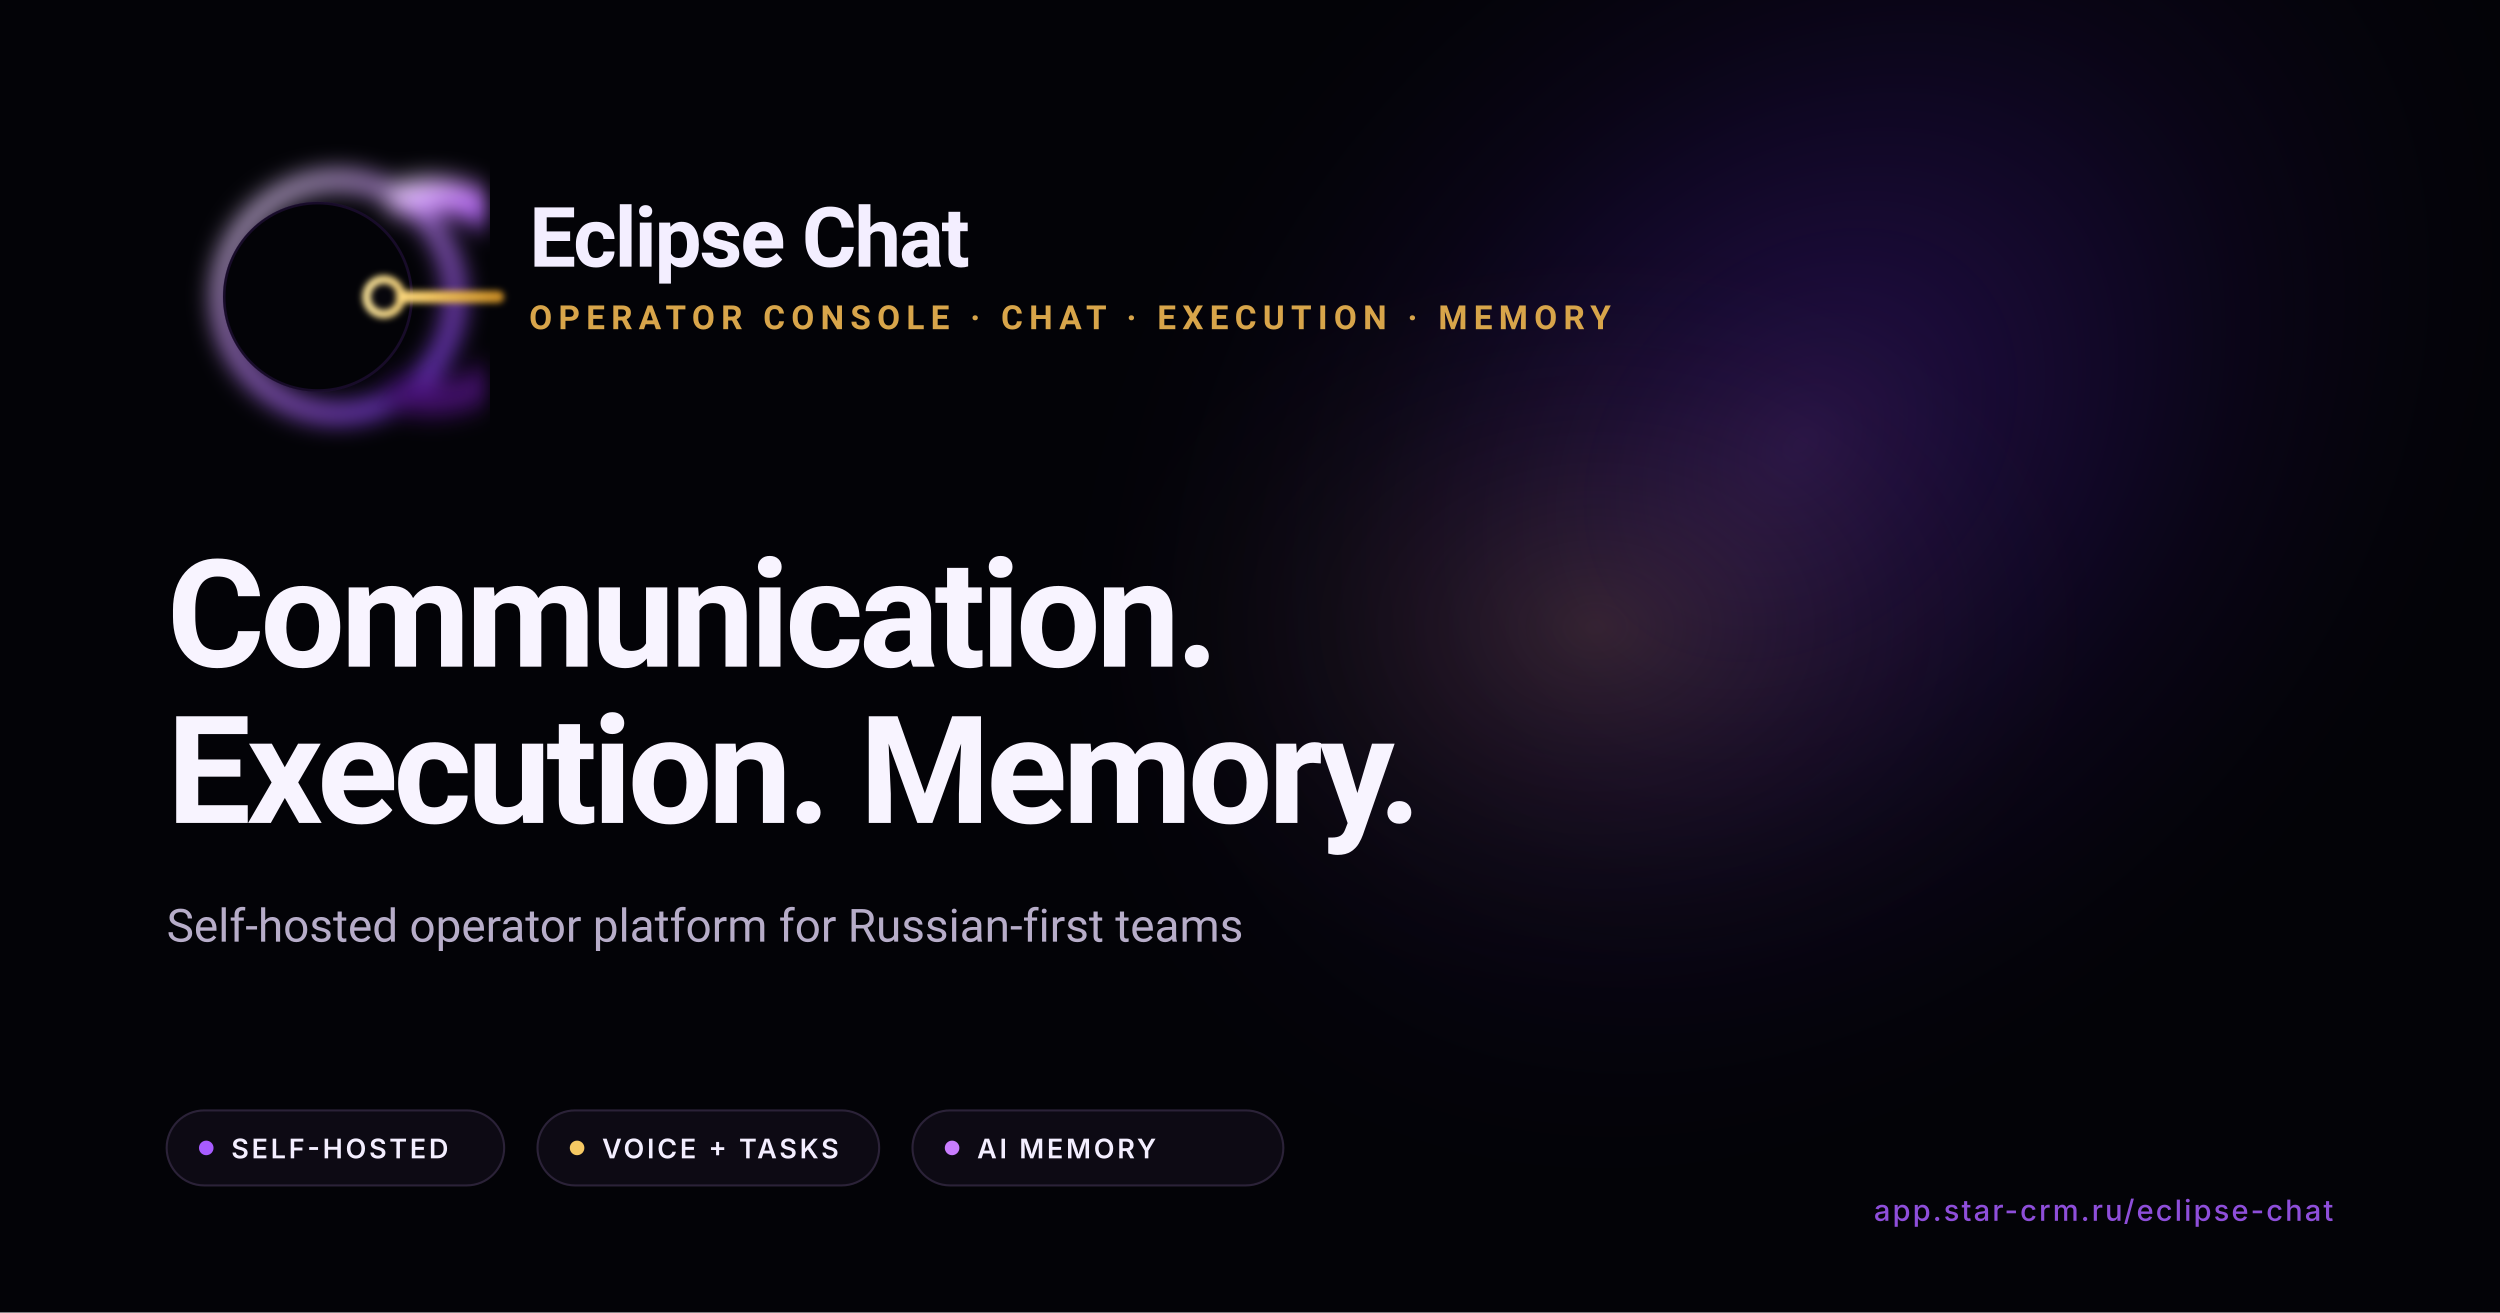
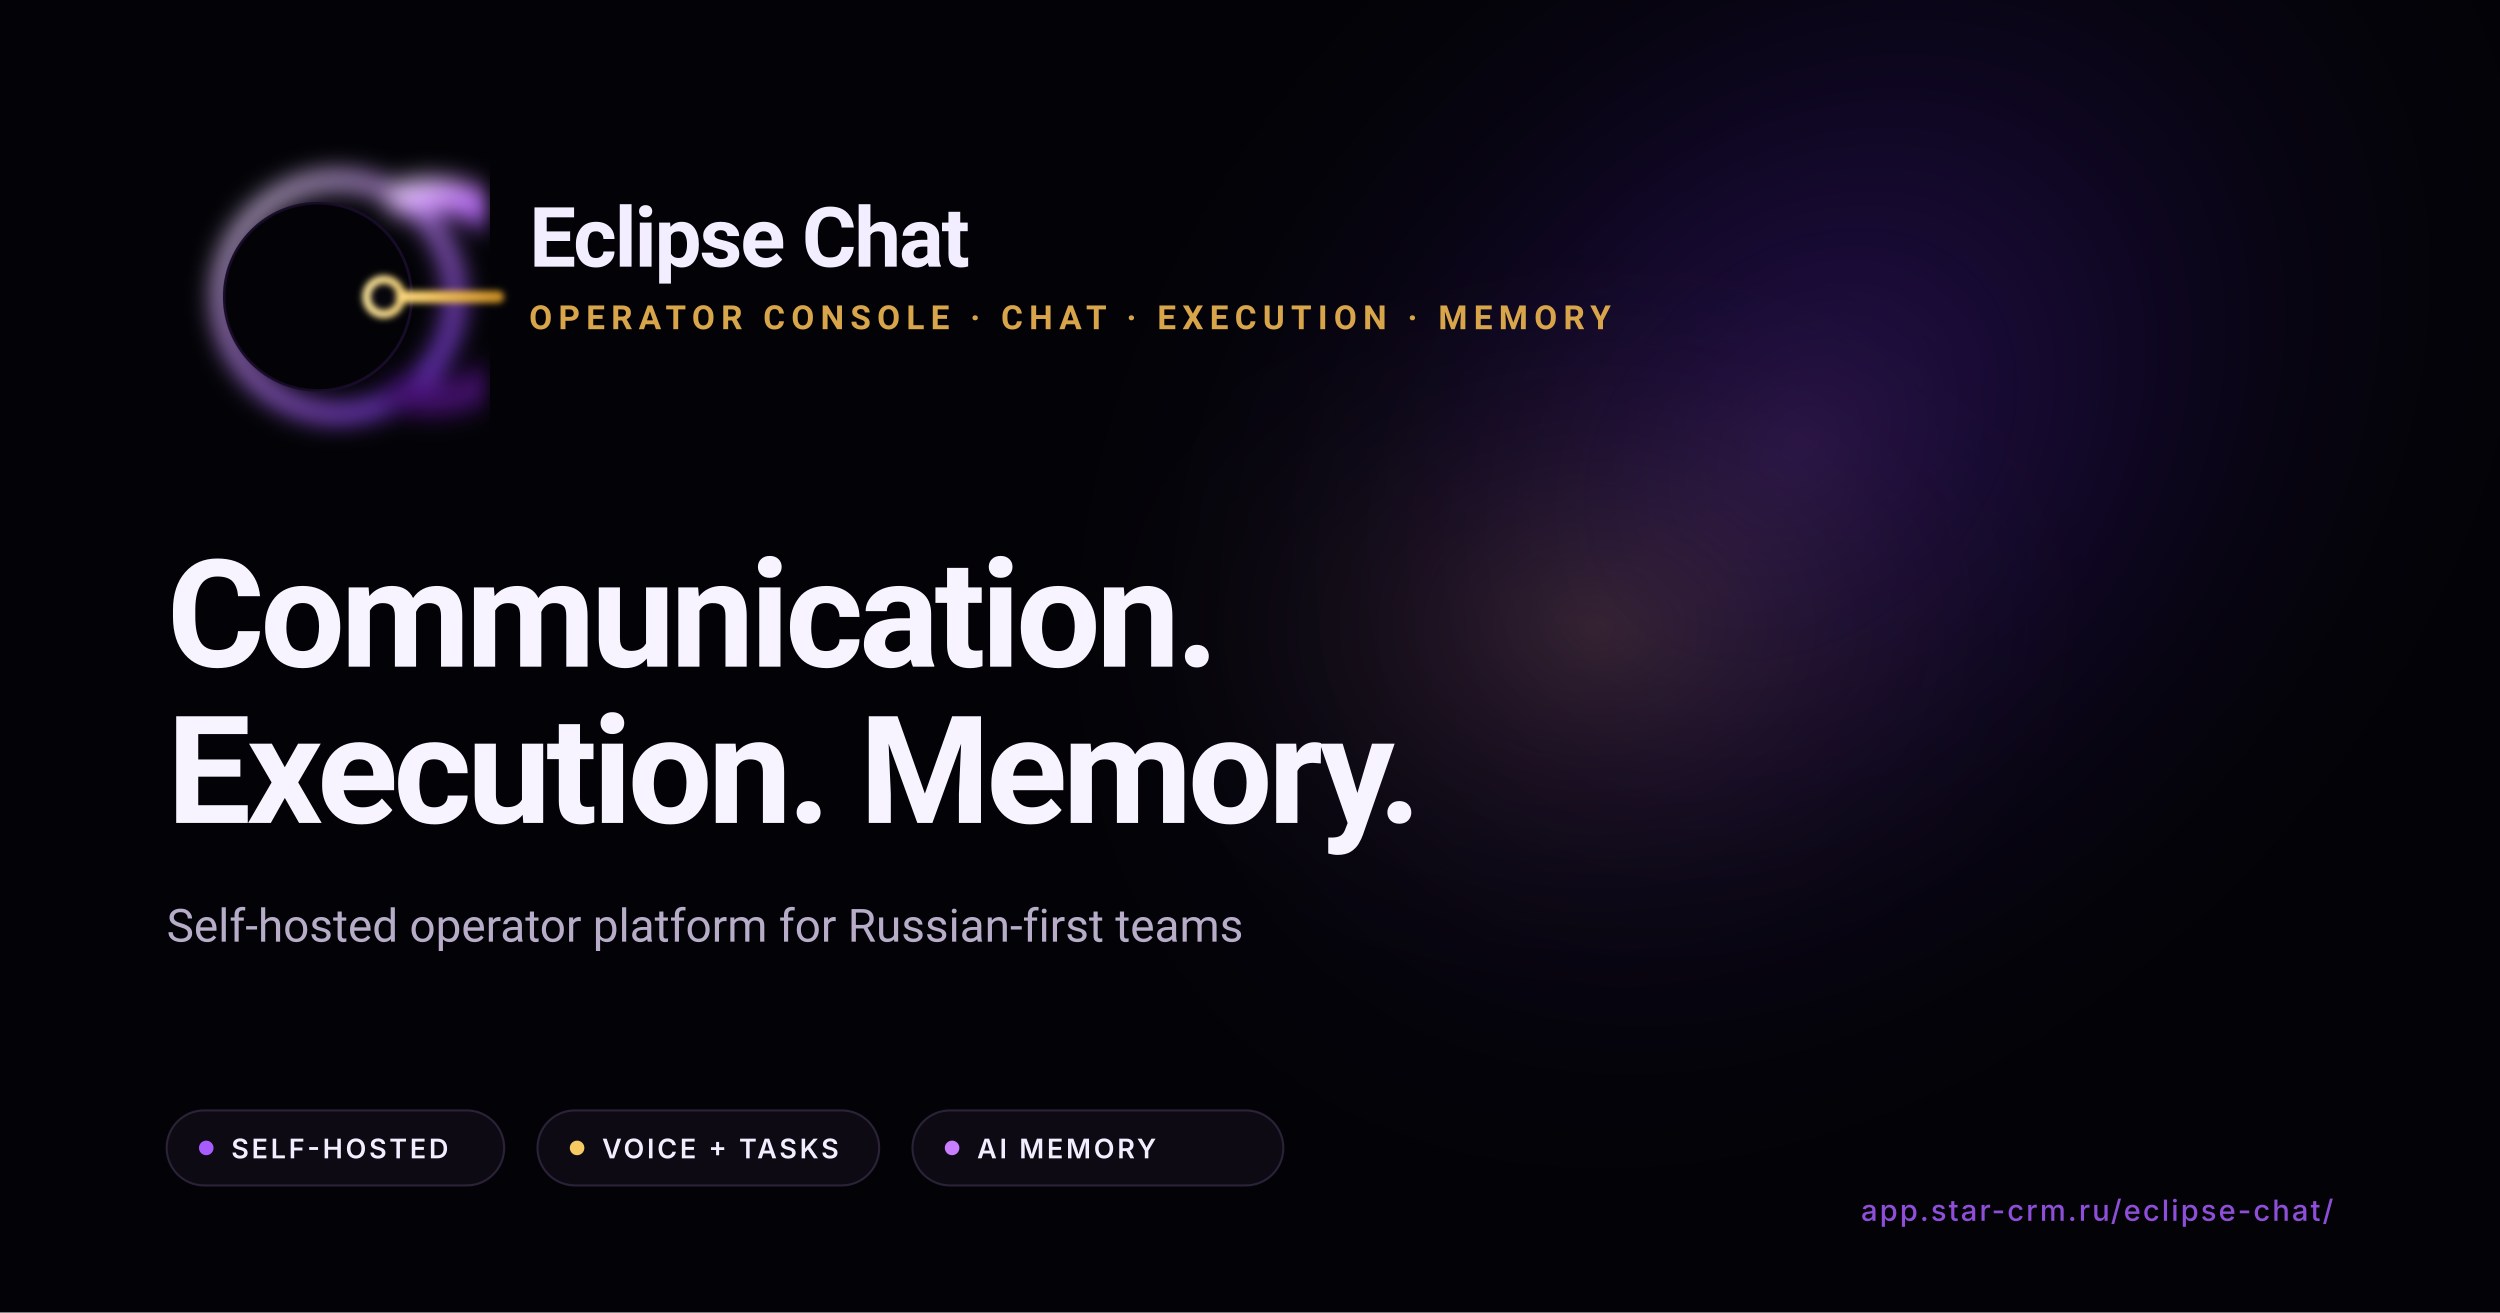
<svg xmlns="http://www.w3.org/2000/svg" viewBox="0 0 1200 630" fill="none">
  <defs>
    <radialGradient id="bg-core" cx="0" cy="0" r="1" gradientUnits="userSpaceOnUse" gradientTransform="translate(865 214) rotate(135) scale(420 320)">
      <stop offset="0" stop-color="#8F3FFF" stop-opacity="0.26" />
      <stop offset="0.45" stop-color="#6A21FF" stop-opacity="0.11" />
      <stop offset="1" stop-color="#030307" stop-opacity="0" />
    </radialGradient>
    <radialGradient id="bg-gold" cx="0" cy="0" r="1" gradientUnits="userSpaceOnUse" gradientTransform="translate(766 301) rotate(90) scale(195 260)">
      <stop offset="0" stop-color="#D9A64A" stop-opacity="0.16" />
      <stop offset="1" stop-color="#030307" stop-opacity="0" />
    </radialGradient>
    <linearGradient id="og-violet-rim" x1="24" y1="18" x2="104" y2="112" gradientUnits="userSpaceOnUse">
      <stop offset="0" stop-color="#F6EEFF" />
      <stop offset="0.34" stop-color="#D3A0FF" />
      <stop offset="0.72" stop-color="#A75CFF" />
      <stop offset="1" stop-color="#6D22FF" />
    </linearGradient>
    <linearGradient id="og-violet-crescent" x1="70" y1="28" x2="100" y2="96" gradientUnits="userSpaceOnUse">
      <stop offset="0" stop-color="#F8F1FF" />
      <stop offset="0.22" stop-color="#C97DFF" />
      <stop offset="0.68" stop-color="#7A25FF" />
      <stop offset="1" stop-color="#44106D" />
    </linearGradient>
    <linearGradient id="og-gold" x1="76" y1="60" x2="122" y2="60" gradientUnits="userSpaceOnUse">
      <stop offset="0" stop-color="#FFE79A" />
      <stop offset="0.44" stop-color="#F6C963" />
      <stop offset="1" stop-color="#C88C25" />
    </linearGradient>
    <filter id="og-violet-glow" x="8" y="7" width="111" height="114" filterUnits="userSpaceOnUse" color-interpolation-filters="sRGB">
      <feFlood flood-opacity="0" result="BackgroundImageFix" />
      <feBlend in="SourceGraphic" in2="BackgroundImageFix" result="shape" />
      <feGaussianBlur stdDeviation="4.5" result="effect1_foregroundBlur" />
    </filter>
    <filter id="og-gold-glow" x="67" y="49" width="61" height="30" filterUnits="userSpaceOnUse" color-interpolation-filters="sRGB">
      <feFlood flood-opacity="0" result="BackgroundImageFix" />
      <feBlend in="SourceGraphic" in2="BackgroundImageFix" result="shape" />
      <feGaussianBlur stdDeviation="1.2" result="effect1_foregroundBlur" />
    </filter>
  </defs>
  <rect width="1200" height="630" fill="#030307" />
  <rect width="1200" height="630" fill="url(#bg-core)" />
  <rect width="1200" height="630" fill="url(#bg-gold)" />
  <g transform="translate(78 58) scale(1.32)">
    <g filter="url(#og-violet-glow)">
      <circle cx="64" cy="64" r="42.5" stroke="url(#og-violet-rim)" stroke-width="5.5" />
      <path d="M87.5 28.5a37 37 0 1 1 0 71" stroke="url(#og-violet-crescent)" stroke-width="12" stroke-linecap="round" />
    </g>
    <circle cx="56.5" cy="64" r="34.5" fill="#030307" />
    <circle cx="56.5" cy="64" r="34.1" stroke="#3B1B62" stroke-opacity="0.38" />
    <g filter="url(#og-gold-glow)">
      <circle cx="80.5" cy="64" r="6.3" fill="#07060C" stroke="url(#og-gold)" stroke-width="3" />
      <path d="M87 64h35" stroke="url(#og-gold)" stroke-width="4.4" stroke-linecap="round" />
    </g>
  </g>
  <text x="254" y="128" fill="#F3EEFF" font-family="-apple-system,system-ui,Segoe UI,Roboto,Inter,sans-serif" font-weight="700" font-size="40" letter-spacing="-1">Eclipse Chat</text>
  <text x="254" y="158" fill="#D8A54A" font-family="-apple-system,system-ui,Segoe UI,Roboto,Inter,sans-serif" font-weight="600" font-size="16" letter-spacing="3">OPERATOR CONSOLE · CHAT · EXECUTION · MEMORY</text>
  <text x="80" y="320" fill="#F8F4FF" font-family="-apple-system,system-ui,Segoe UI,Roboto,Inter,sans-serif" font-weight="650" font-size="72" letter-spacing="-2.2">Communication.</text>
  <text x="80" y="395" fill="#F8F4FF" font-family="-apple-system,system-ui,Segoe UI,Roboto,Inter,sans-serif" font-weight="650" font-size="72" letter-spacing="-2.2">Execution. Memory.</text>
  <text x="80" y="452" fill="#B7ADC9" font-family="-apple-system,system-ui,Segoe UI,Roboto,Inter,sans-serif" font-weight="400" font-size="22">Self-hosted operator platform for Russian-first teams</text>
  <g transform="translate(80 533)">
    <rect x="0" y="0" width="162" height="36" rx="18" fill="#0D0A14" stroke="#2B2238" />
    <circle cx="19" cy="18" r="3.5" fill="#A75CFF" />
    <text x="31" y="23" fill="#F3EEFF" font-family="-apple-system,system-ui,sans-serif" font-weight="600" font-size="13" letter-spacing="1.3">SELF-HOSTED</text>
    <rect x="178" y="0" width="164" height="36" rx="18" fill="#0D0A14" stroke="#2B2238" />
    <circle cx="197" cy="18" r="3.5" fill="#F6C963" />
    <text x="209" y="23" fill="#F3EEFF" font-family="-apple-system,system-ui,sans-serif" font-weight="600" font-size="13" letter-spacing="1.3">VOICE + TASKS</text>
    <rect x="358" y="0" width="178" height="36" rx="18" fill="#0D0A14" stroke="#2B2238" />
    <circle cx="377" cy="18" r="3.5" fill="#C97DFF" />
    <text x="389" y="23" fill="#F3EEFF" font-family="-apple-system,system-ui,sans-serif" font-weight="600" font-size="13" letter-spacing="1.3">AI MEMORY</text>
  </g>
-   <text x="1120" y="586" fill="#A75CFF" font-family="-apple-system,system-ui,sans-serif" font-weight="500" font-size="14" letter-spacing="1" text-anchor="end" opacity="0.85">app.star-crm.ru/eclipse-chat</text>
+   <text x="1120" y="586" fill="#A75CFF" font-family="-apple-system,system-ui,sans-serif" font-weight="500" font-size="14" letter-spacing="1" text-anchor="end" opacity="0.85">app.star-crm.ru/eclipse-chat/</text>
</svg>
